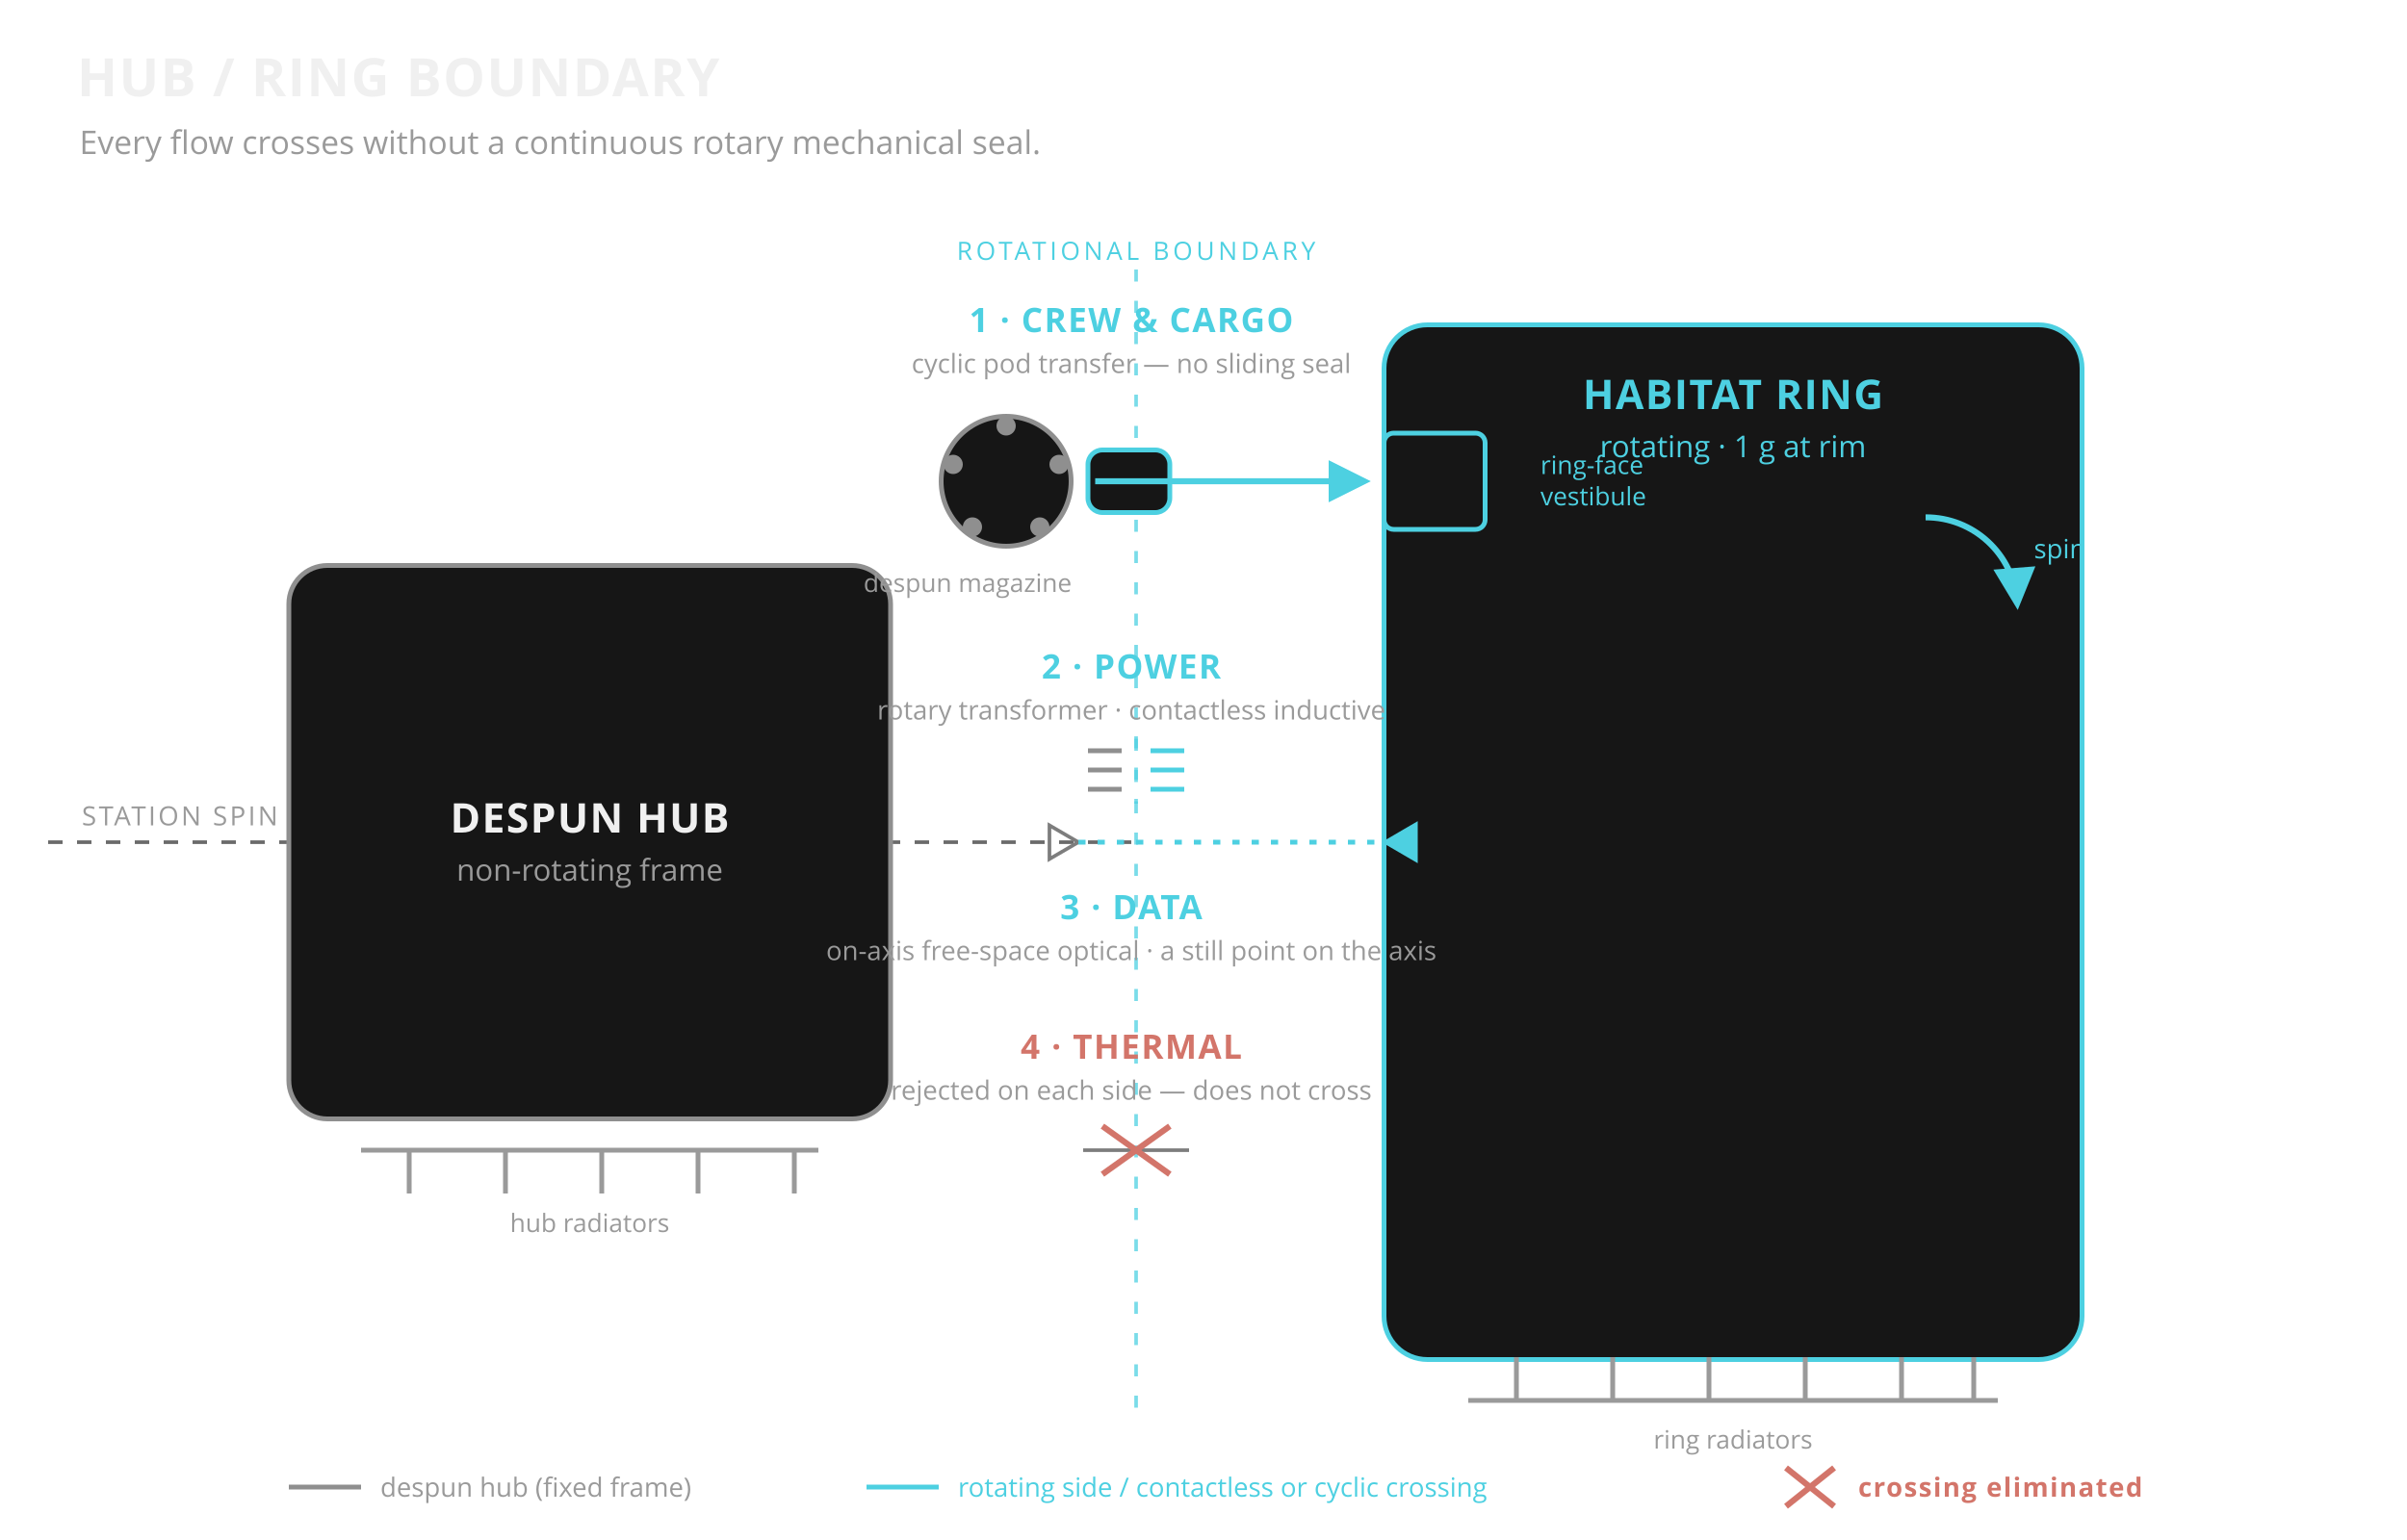
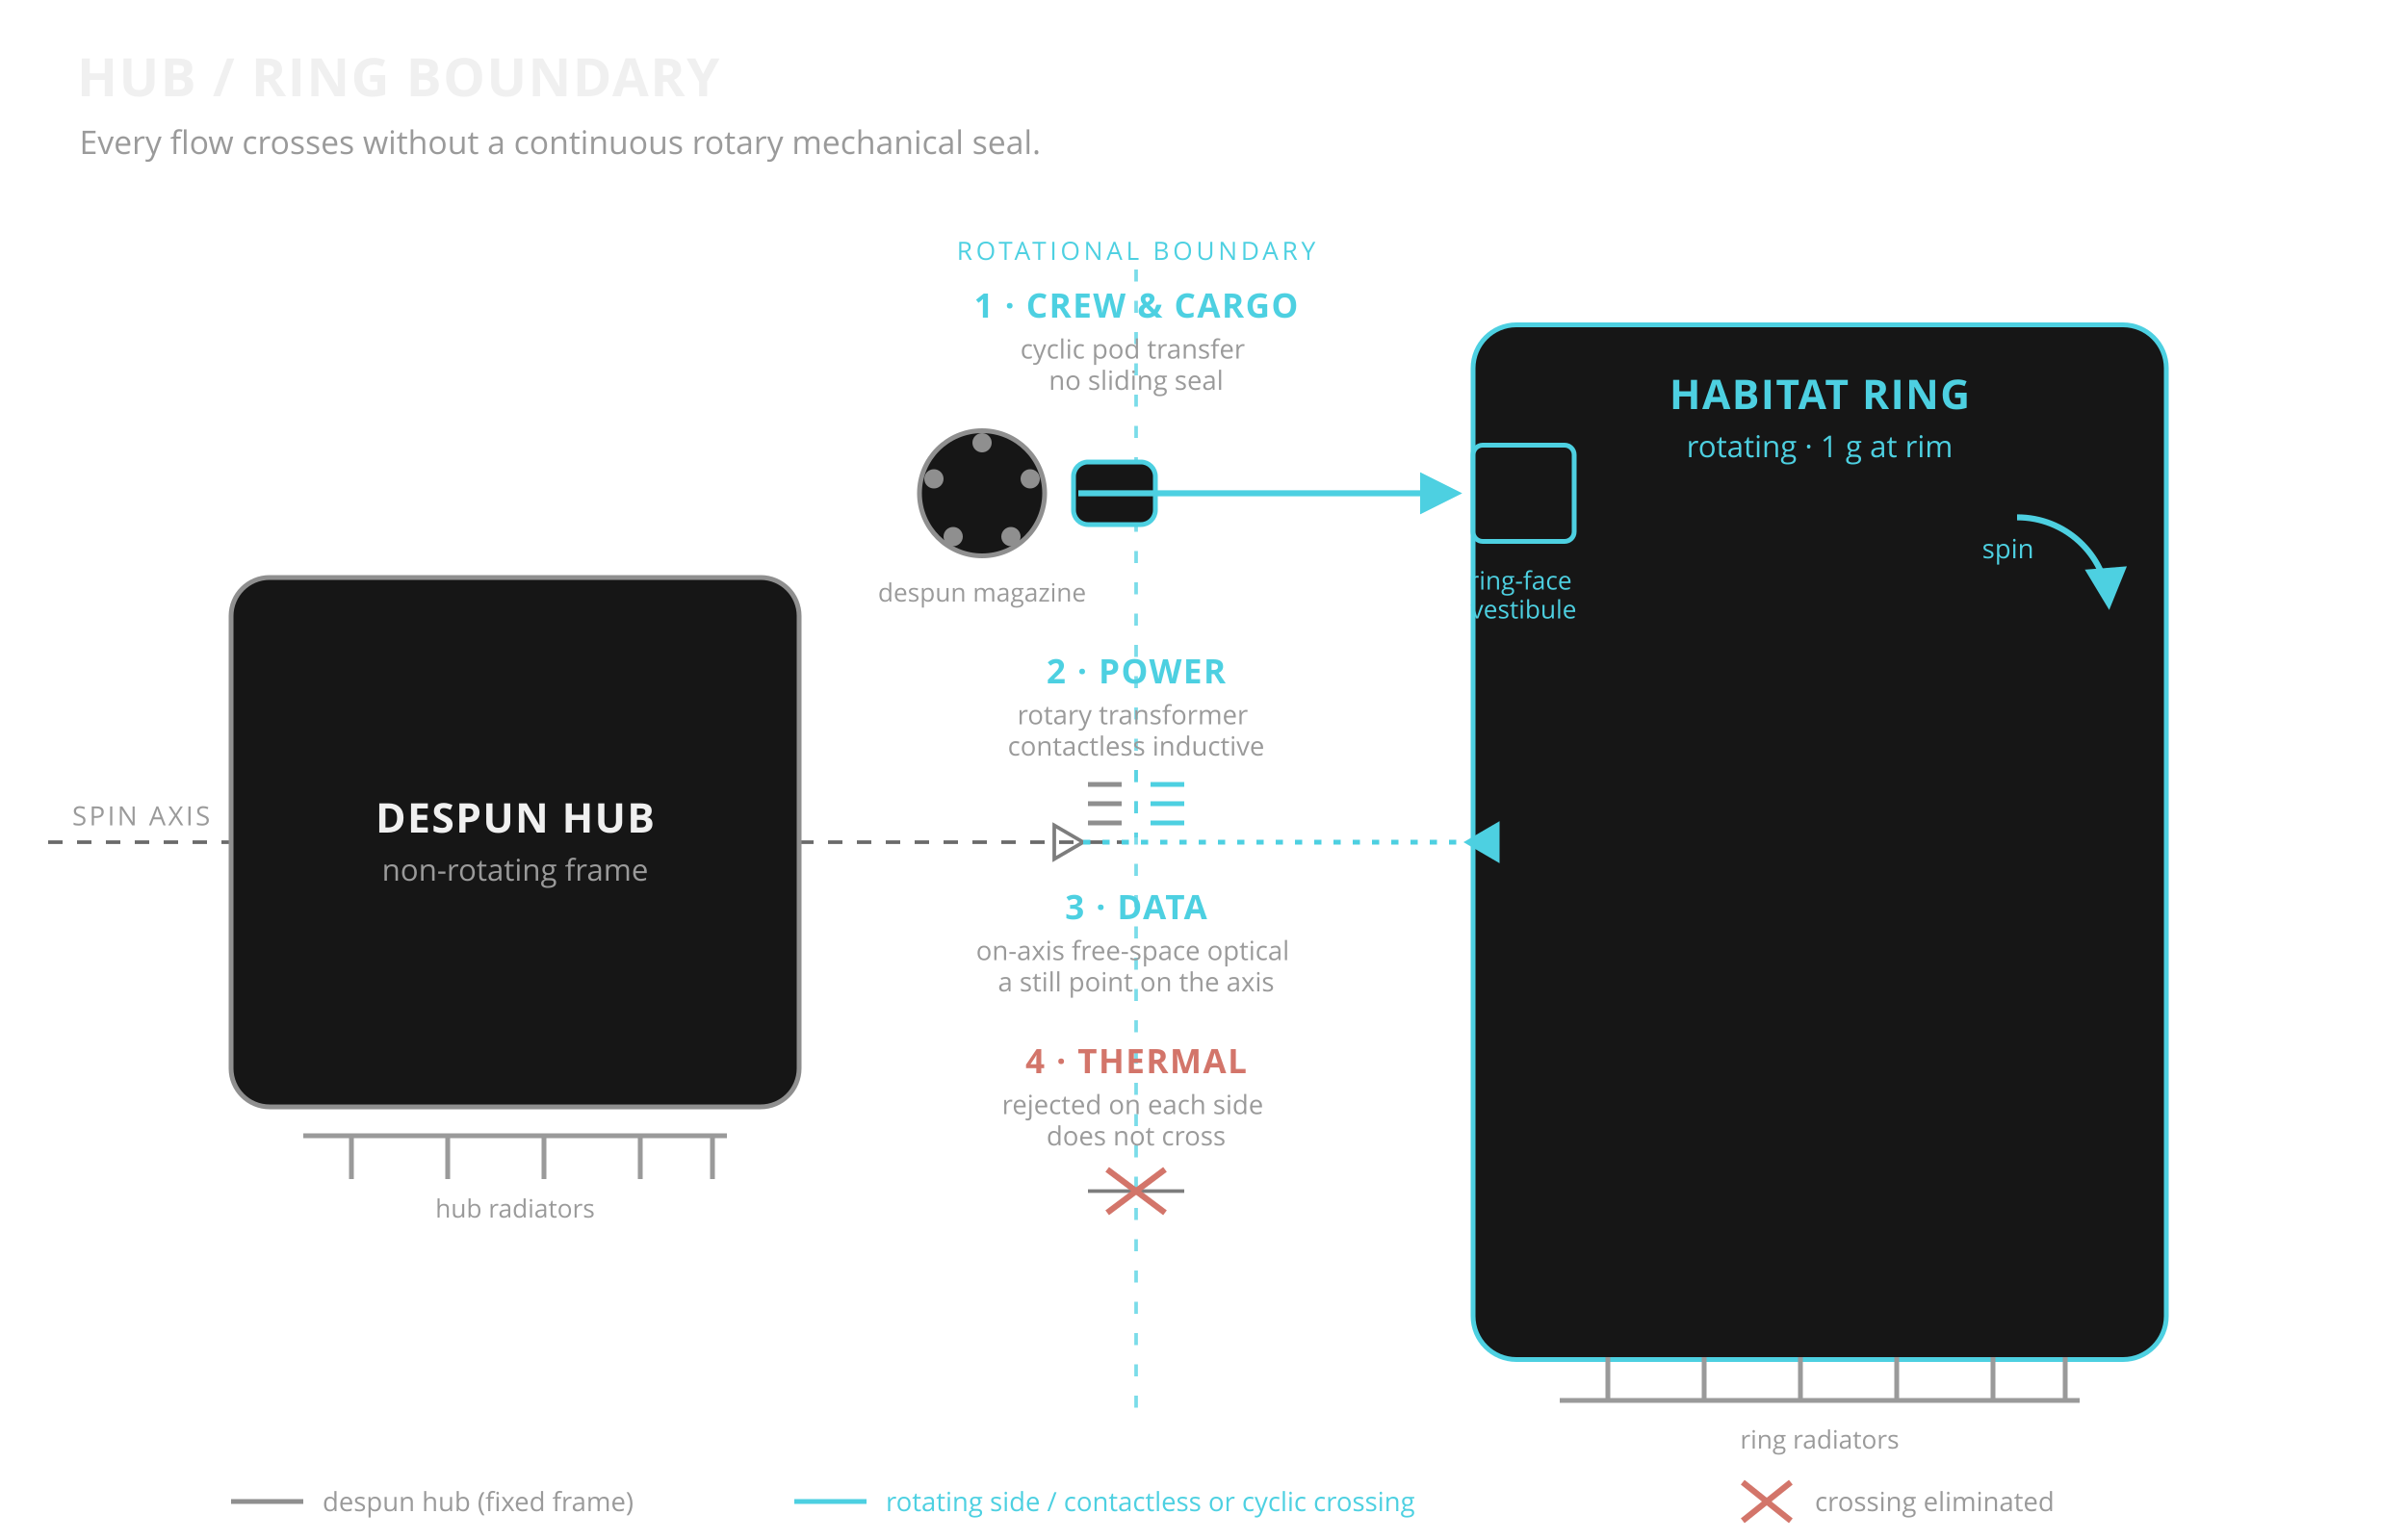
<svg xmlns="http://www.w3.org/2000/svg" viewBox="0 0 1000 640" role="img" aria-labelledby="title desc">
  <defs>
    <marker id="aCyan" viewBox="0 0 10 10" refX="8" refY="5" markerWidth="7" markerHeight="7" orient="auto-start-reverse">
      <path d="M0,0 L10,5 L0,10 z" fill="#4dd0e1" />
    </marker>
    <style>
      text{font-family:"Open Sans",system-ui,-apple-system,"Segoe UI",Roboto,Arial,sans-serif;fill:#d7d7d7;}
      .hd{font-weight:700;fill:#f0f0f0;letter-spacing:.6px;}
      .sub{fill:#9a9a9a;}
      .acc{fill:#4dd0e1;}
      .accb{fill:#4dd0e1;font-weight:700;letter-spacing:.6px;}
      .warn{fill:#d3756a;font-weight:700;letter-spacing:.6px;}
      .struct{fill:#161616;}
      .sStill{stroke:#8f8f8f;stroke-width:2;}
      .sRot{stroke:#4dd0e1;stroke-width:2;}
      .axis{stroke:#6a6a6a;stroke-dasharray:6 6;stroke-width:1.5;}
      .bound{stroke:#4dd0e1;stroke-dasharray:5 8;stroke-width:1.5;opacity:.75;}
      .lead{stroke:#4dd0e1;stroke-width:2.5;fill:none;}
      .thin{stroke:#7d7d7d;stroke-width:1.5;fill:none;}
      .rad{stroke:#9a9a9a;stroke-width:2;fill:none;}
    </style>
  </defs>
  <text class="hd" x="32" y="40" font-size="22">HUB / RING BOUNDARY</text>
  <text class="sub" x="33" y="64" font-size="13.5">Every flow crosses without a continuous rotary mechanical seal.</text>
-   <line class="axis" x1="20" y1="350" x2="472" y2="350" />
-   <text class="sub" x="34" y="343" font-size="11" letter-spacing="1">STATION SPIN AXIS</text>
-   <rect class="struct sStill" x="120" y="235" width="250" height="230" rx="16" />
-   <text class="hd" x="245" y="346" font-size="17" text-anchor="middle">DESPUN HUB</text>
-   <text class="sub" x="245" y="366" font-size="12.5" text-anchor="middle">non-rotating frame</text>
-   <rect class="struct sRot" x="575" y="135" width="290" height="430" rx="18" />
-   <text class="accb" x="720" y="170" font-size="17" text-anchor="middle">HABITAT RING</text>
-   <text class="acc" x="720" y="190" font-size="12.5" text-anchor="middle">rotating · 1 g at rim</text>
-   <path class="lead" d="M 800 215 A 38 38 0 0 1 838 250" marker-end="url(#aCyan)" />
-   <text class="acc" x="845" y="232" font-size="11">spin</text>
+   <line class="axis" x1="20" y1="350" x2="468" y2="350" />
+   <text class="sub" x="30" y="343" font-size="11" letter-spacing="1">SPIN AXIS</text>
+   <rect class="struct sStill" x="96" y="240" width="236" height="220" rx="16" />
+   <text class="hd" x="214" y="346" font-size="17" text-anchor="middle">DESPUN HUB</text>
+   <text class="sub" x="214" y="366" font-size="12.5" text-anchor="middle">non-rotating frame</text>
+   <rect class="struct sRot" x="612" y="135" width="288" height="430" rx="18" />
+   <text class="accb" x="756" y="170" font-size="17" text-anchor="middle">HABITAT RING</text>
+   <text class="acc" x="756" y="190" font-size="12.5" text-anchor="middle">rotating · 1 g at rim</text>
+   <path class="lead" d="M 838 215 A 38 38 0 0 1 876 250" marker-end="url(#aCyan)" />
+   <text class="acc" x="845" y="232" font-size="11" text-anchor="end">spin</text>
  <line class="bound" x1="472" y1="112" x2="472" y2="592" />
  <text class="acc" x="472" y="108" font-size="10.5" text-anchor="middle" letter-spacing="1.5">ROTATIONAL BOUNDARY</text>
-   <text class="accb" x="470" y="138" font-size="14" text-anchor="middle">1 · CREW &amp; CARGO</text>
-   <text class="sub" x="470" y="155" font-size="11" text-anchor="middle">cyclic pod transfer — no sliding seal</text>
-   <circle class="struct sStill" cx="418" cy="200" r="27" />
-   <circle cx="418" cy="177" r="4" fill="#8f8f8f" />
-   <circle cx="440" cy="193" r="4" fill="#8f8f8f" />
-   <circle cx="432" cy="219" r="4" fill="#8f8f8f" />
-   <circle cx="404" cy="219" r="4" fill="#8f8f8f" />
-   <circle cx="396" cy="193" r="4" fill="#8f8f8f" />
-   <text class="sub" x="402" y="246" font-size="10.5" text-anchor="middle">despun magazine</text>
-   <rect x="452" y="187" width="34" height="26" rx="6" class="struct sRot" />
-   <line class="lead" x1="455" y1="200" x2="566" y2="200" marker-end="url(#aCyan)" />
-   <rect x="575" y="180" width="42" height="40" rx="4" class="struct sRot" />
-   <text class="acc" x="640" y="197" font-size="10.5">ring-face</text>
-   <text class="acc" x="640" y="210" font-size="10.5">vestibule</text>
-   <text class="accb" x="470" y="282" font-size="14" text-anchor="middle">2 · POWER</text>
-   <text class="sub" x="470" y="299" font-size="11" text-anchor="middle">rotary transformer · contactless inductive</text>
+   <text class="accb" x="472" y="132" font-size="14" text-anchor="middle">1 · CREW &amp; CARGO</text>
+   <text class="sub" font-size="11" text-anchor="middle">
+     <tspan x="472" y="149">cyclic pod transfer</tspan>
+     <tspan x="472" y="162">no sliding seal</tspan>
+   </text>
+   <circle class="struct sStill" cx="408" cy="205" r="26" />
+   <circle cx="408" cy="184" r="4" fill="#8f8f8f" />
+   <circle cx="428" cy="199" r="4" fill="#8f8f8f" />
+   <circle cx="420" cy="223" r="4" fill="#8f8f8f" />
+   <circle cx="396" cy="223" r="4" fill="#8f8f8f" />
+   <circle cx="388" cy="199" r="4" fill="#8f8f8f" />
+   <text class="sub" x="408" y="250" font-size="10.5" text-anchor="middle">despun magazine</text>
+   <rect x="446" y="192" width="34" height="26" rx="6" class="struct sRot" />
+   <line class="lead" x1="448" y1="205" x2="604" y2="205" marker-end="url(#aCyan)" />
+   <rect x="612" y="185" width="42" height="40" rx="4" class="struct sRot" />
+   <text class="acc" font-size="10.5" text-anchor="middle">
+     <tspan x="633" y="245">ring-face</tspan>
+     <tspan x="633" y="257">vestibule</tspan>
+   </text>
+   <text class="accb" x="472" y="284" font-size="14" text-anchor="middle">2 · POWER</text>
+   <text class="sub" font-size="11" text-anchor="middle">
+     <tspan x="472" y="301">rotary transformer</tspan>
+     <tspan x="472" y="314">contactless inductive</tspan>
+   </text>
  <g class="sStill" fill="none">
-     <path d="M452 312 h14 M452 320 h14 M452 328 h14" />
+     <path d="M452 326 h14 M452 334 h14 M452 342 h14" />
  </g>
  <g class="sRot" fill="none">
-     <path d="M478 312 h14 M478 320 h14 M478 328 h14" />
+     <path d="M478 326 h14 M478 334 h14 M478 342 h14" />
  </g>
-   <line class="bound" x1="472" y1="306" x2="472" y2="334" />
-   <path class="thin" d="M448 350 l-12 -7 v14 z" fill="#7d7d7d" />
-   <path class="sRot" d="M576 350 l12 -7 v14 z" fill="#4dd0e1" />
-   <line x1="448" y1="350" x2="576" y2="350" stroke="#4dd0e1" stroke-width="2" stroke-dasharray="3 5" />
-   <text class="accb" x="470" y="382" font-size="14" text-anchor="middle">3 · DATA</text>
-   <text class="sub" x="470" y="399" font-size="11" text-anchor="middle">on-axis free-space optical · a still point on the axis</text>
-   <text class="warn" x="470" y="440" font-size="14" text-anchor="middle">4 · THERMAL</text>
-   <text class="sub" x="470" y="457" font-size="11" text-anchor="middle">rejected on each side — does not cross</text>
-   <line x1="450" y1="478" x2="494" y2="478" class="thin" />
-   <line x1="458" y1="468" x2="486" y2="488" stroke="#d3756a" stroke-width="2.5" />
-   <line x1="486" y1="468" x2="458" y2="488" stroke="#d3756a" stroke-width="2.5" />
-   <line class="rad" x1="150" y1="478" x2="340" y2="478" />
-   <path class="rad" d="M170 478 v18 M210 478 v18 M250 478 v18 M290 478 v18 M330 478 v18" />
-   <text class="sub" x="245" y="512" font-size="10.5" text-anchor="middle">hub radiators</text>
-   <line class="rad" x1="610" y1="582" x2="830" y2="582" />
-   <path class="rad" d="M630 582 v-18 M670 582 v-18 M710 582 v-18 M750 582 v-18 M790 582 v-18 M820 582 v-18" />
-   <text class="sub" x="720" y="602" font-size="10.5" text-anchor="middle">ring radiators</text>
+   <line class="bound" x1="472" y1="320" x2="472" y2="348" />
+   <path class="thin" d="M450 350 l-12 -7 v14 z" fill="#7d7d7d" />
+   <path class="sRot" d="M610 350 l12 -7 v14 z" fill="#4dd0e1" />
+   <line x1="450" y1="350" x2="610" y2="350" stroke="#4dd0e1" stroke-width="2" stroke-dasharray="3 5" />
+   <text class="accb" x="472" y="382" font-size="14" text-anchor="middle">3 · DATA</text>
+   <text class="sub" font-size="11" text-anchor="middle">
+     <tspan x="472" y="399">on-axis free-space optical</tspan>
+     <tspan x="472" y="412">a still point on the axis</tspan>
+   </text>
+   <text class="warn" x="472" y="446" font-size="14" text-anchor="middle">4 · THERMAL</text>
+   <text class="sub" font-size="11" text-anchor="middle">
+     <tspan x="472" y="463">rejected on each side</tspan>
+     <tspan x="472" y="476">does not cross</tspan>
+   </text>
+   <line x1="452" y1="495" x2="492" y2="495" class="thin" />
+   <line x1="460" y1="486" x2="484" y2="504" stroke="#d3756a" stroke-width="2.5" />
+   <line x1="484" y1="486" x2="460" y2="504" stroke="#d3756a" stroke-width="2.5" />
+   <line class="rad" x1="126" y1="472" x2="302" y2="472" />
+   <path class="rad" d="M146 472 v18 M186 472 v18 M226 472 v18 M266 472 v18 M296 472 v18" />
+   <text class="sub" x="214" y="506" font-size="10.5" text-anchor="middle">hub radiators</text>
+   <line class="rad" x1="648" y1="582" x2="864" y2="582" />
+   <path class="rad" d="M668 582 v-18 M708 582 v-18 M748 582 v-18 M788 582 v-18 M828 582 v-18 M858 582 v-18" />
+   <text class="sub" x="756" y="602" font-size="10.5" text-anchor="middle">ring radiators</text>
  <g font-size="11">
-     <line x1="120" y1="618" x2="150" y2="618" stroke="#8f8f8f" stroke-width="2" />
-     <text class="sub" x="158" y="622">despun hub (fixed frame)</text>
-     <line x1="360" y1="618" x2="390" y2="618" stroke="#4dd0e1" stroke-width="2" />
-     <text class="acc" x="398" y="622">rotating side / contactless or cyclic crossing</text>
-     <line x1="742" y1="610" x2="762" y2="626" stroke="#d3756a" stroke-width="2.5" />
-     <line x1="762" y1="610" x2="742" y2="626" stroke="#d3756a" stroke-width="2.5" />
-     <text class="warn" x="772" y="622" font-weight="400" fill="#d3756a">crossing eliminated</text>
+     <line x1="96" y1="624" x2="126" y2="624" stroke="#8f8f8f" stroke-width="2" />
+     <text class="sub" x="134" y="628">despun hub (fixed frame)</text>
+     <line x1="330" y1="624" x2="360" y2="624" stroke="#4dd0e1" stroke-width="2" />
+     <text class="acc" x="368" y="628">rotating side / contactless or cyclic crossing</text>
+     <line x1="724" y1="616" x2="744" y2="632" stroke="#d3756a" stroke-width="2.5" />
+     <line x1="744" y1="616" x2="724" y2="632" stroke="#d3756a" stroke-width="2.5" />
+     <text class="sub" x="754" y="628" fill="#d3756a">crossing eliminated</text>
  </g>
</svg>
